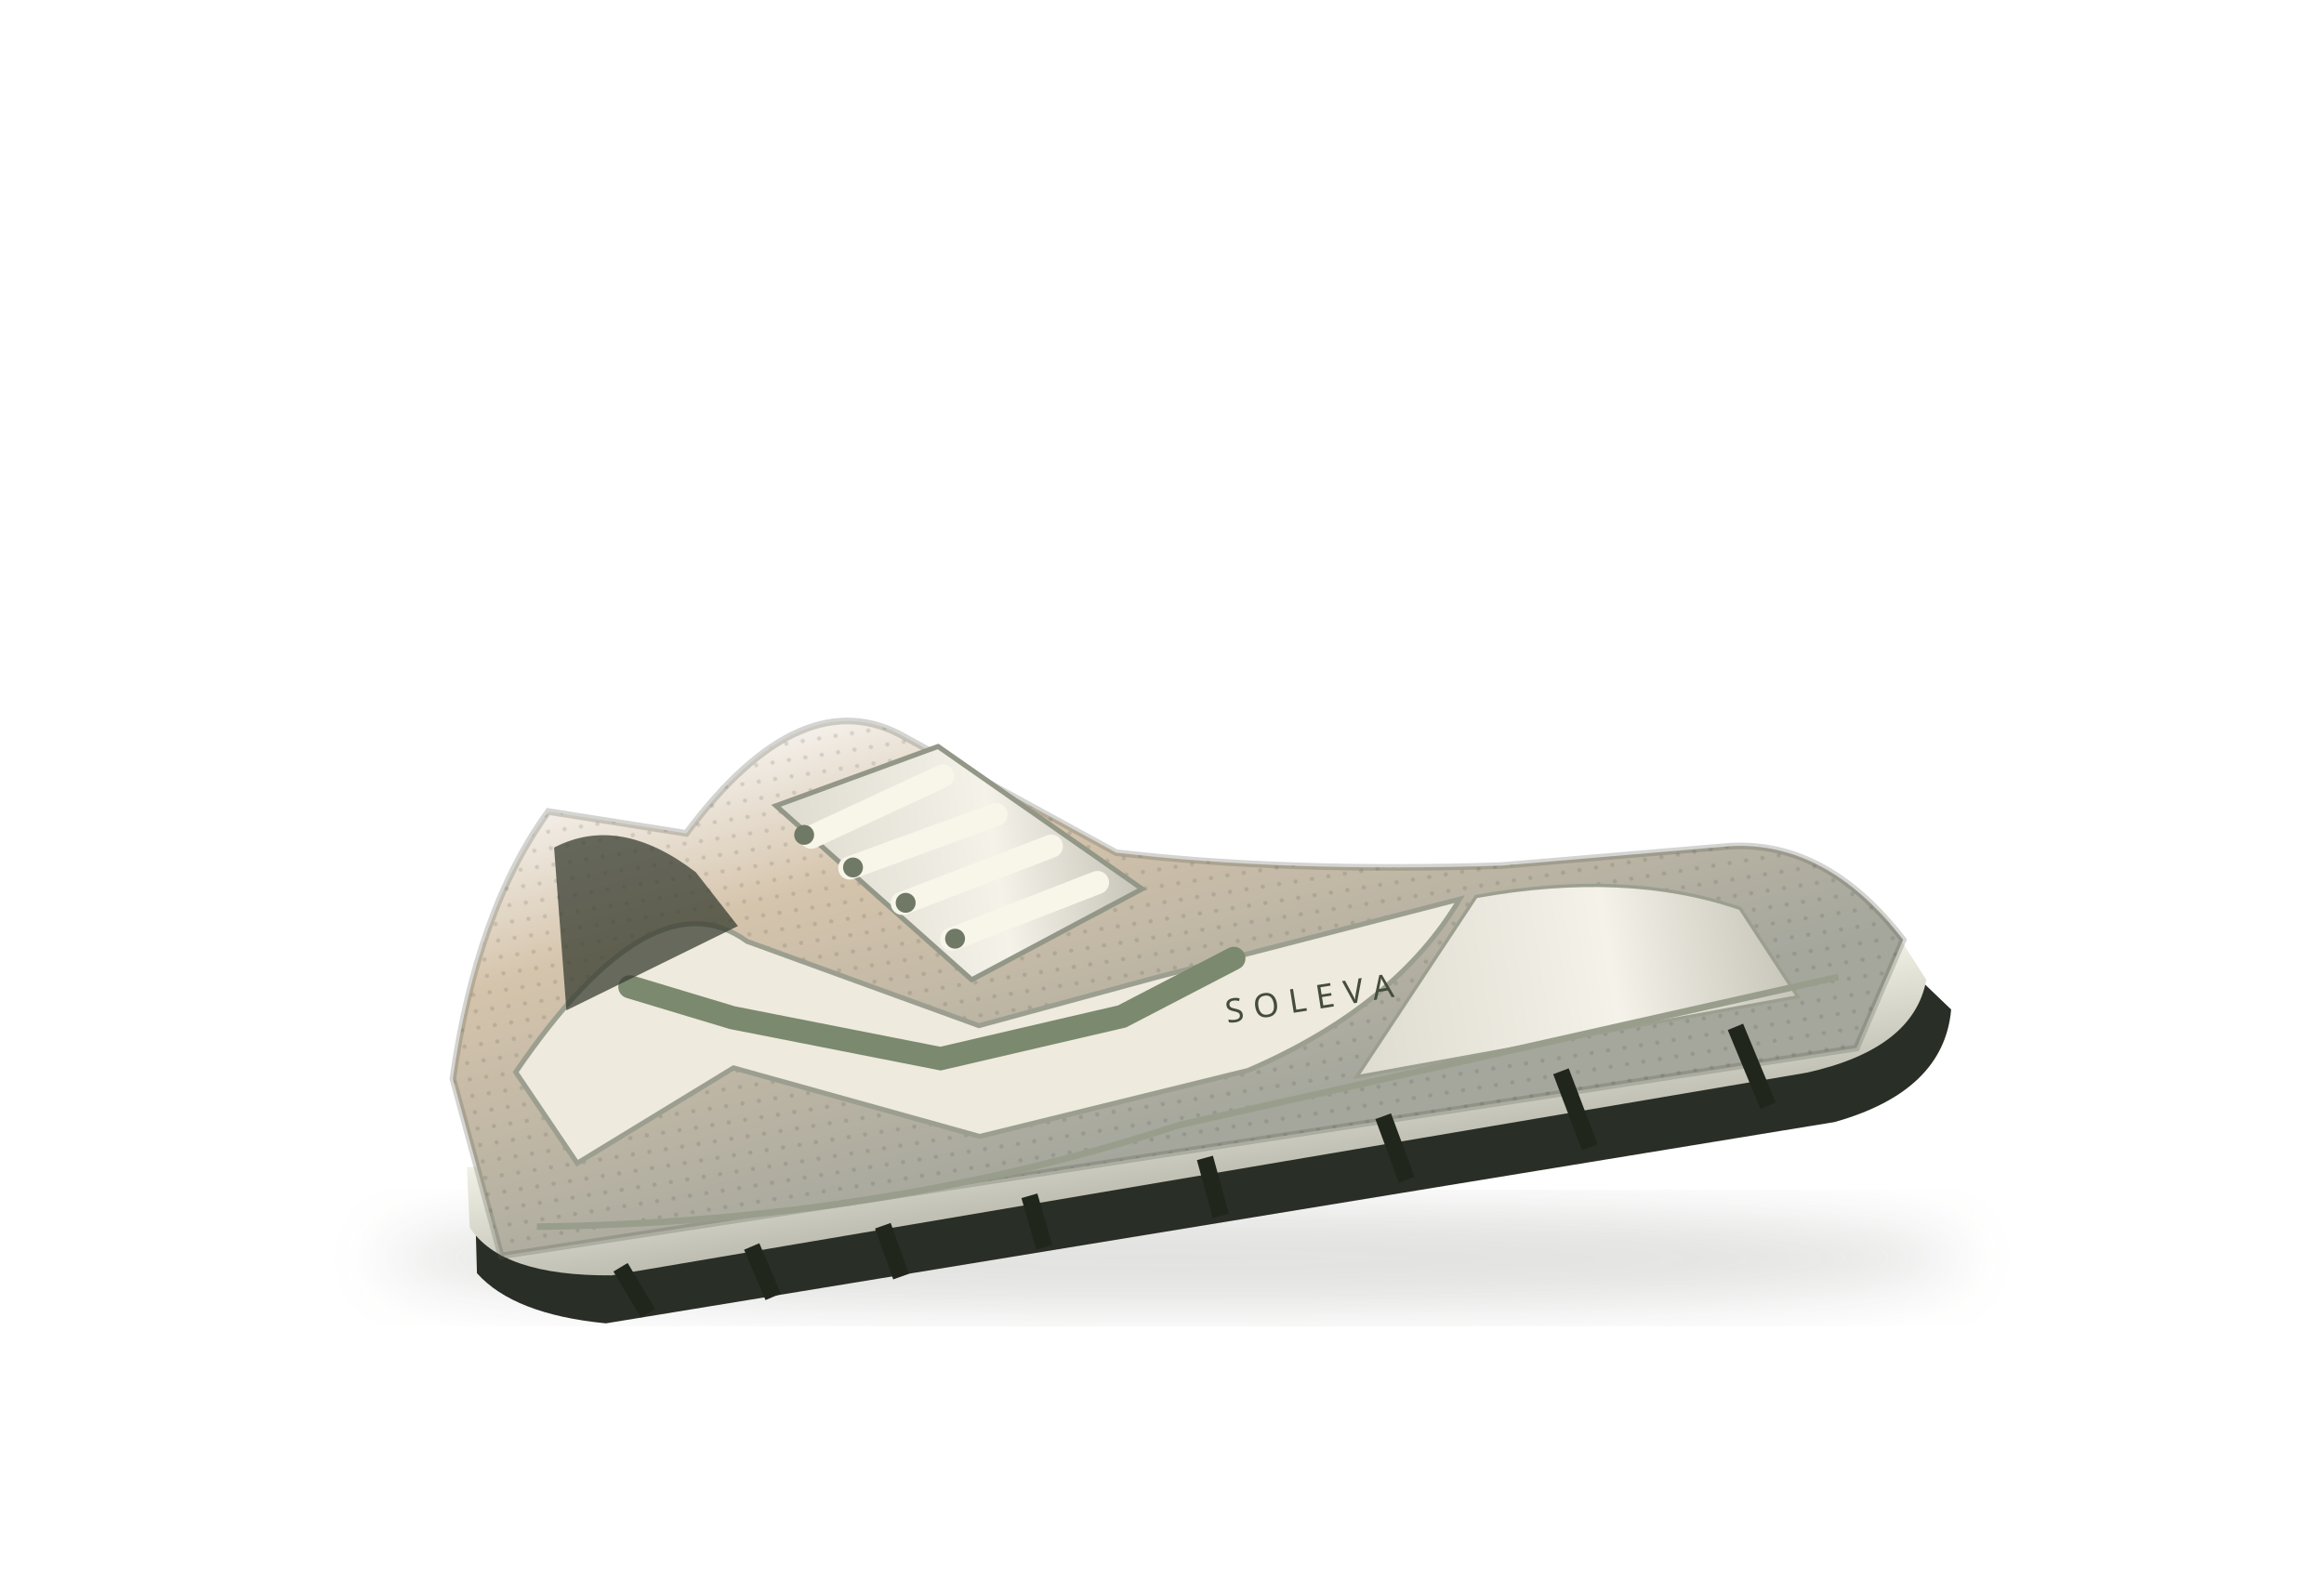
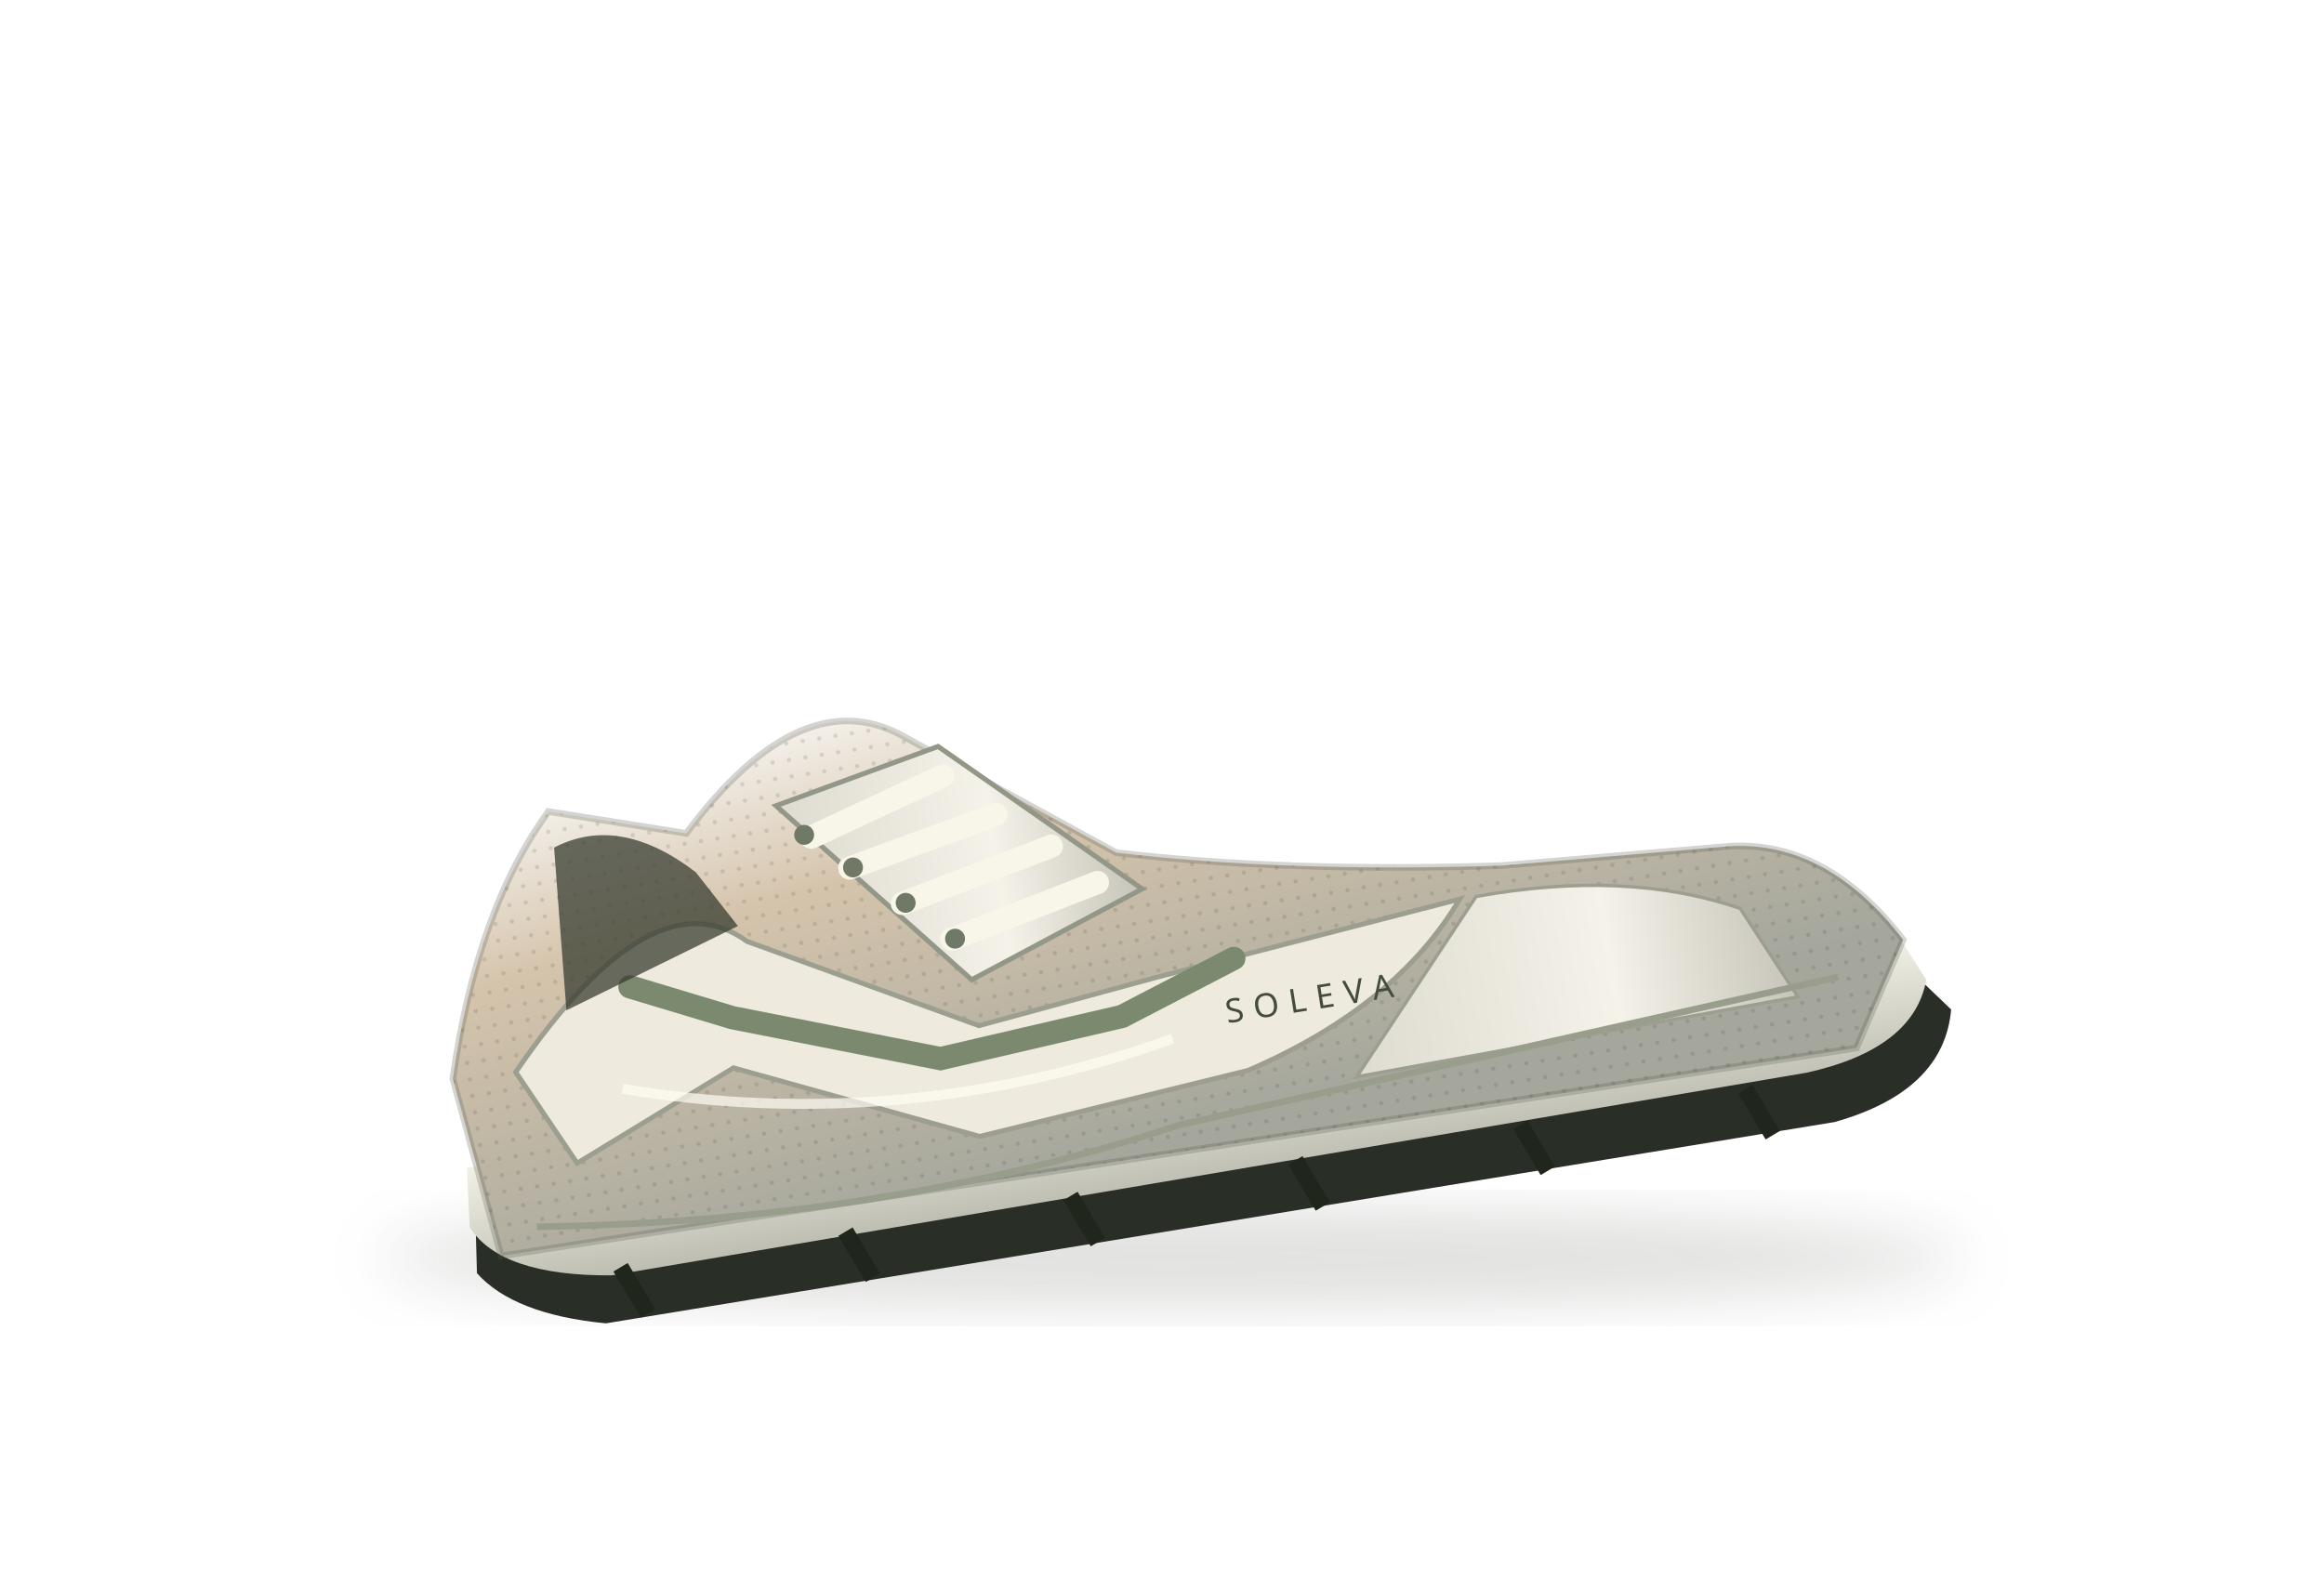
<svg xmlns="http://www.w3.org/2000/svg" viewBox="0 0 700 480">
  <defs>
    <linearGradient id="u" x1="0" y1="0" x2="0.4" y2="1">
      <stop stop-color="#ffffff" />
      <stop offset=".38" stop-color="#d5c4ac" />
      <stop offset="1" stop-color="#a5a79d" />
    </linearGradient>
    <linearGradient id="s" x2="0" y2="1">
      <stop stop-color="#fffdf3" />
      <stop offset="1" stop-color="#bdbeb1" />
    </linearGradient>
    <linearGradient id="p">
      <stop stop-color="#dedbd0" />
      <stop offset=".6" stop-color="#f4f2e9" />
      <stop offset="1" stop-color="#c7c5b9" />
    </linearGradient>
    <pattern id="mesh" width="5" height="5" patternUnits="userSpaceOnUse">
      <circle cx="2" cy="2" r=".65" fill="#343830" opacity=".2" />
    </pattern>
    <filter id="blur">
      <feGaussianBlur stdDeviation="9" />
    </filter>
  </defs>
  <ellipse cx="353" cy="379" rx="239" ry="17" fill="#3b4032" opacity=".15" filter="url(#blur)" />
  <g transform="rotate(-9 350 280)">
    <path d="M133 327 Q252 343 344 335 L562 316 L581 341 Q575 365 541 369 L166 371 Q139 364 130 350Z" fill="#292e26" />
    <path d="M132 318 Q240 329 337 320 L565 308 L575 331 Q568 351 535 353 L170 357 Q137 352 130 336Z" fill="url(#s)" />
    <path d="M132 291 Q147 242 173 216 L213 229 Q255 188 283 211 L340 255 Q390 269 454 277 L523 282 Q552 285 570 318 L551 348 L138 346 Z" fill="url(#u)" stroke="#555b4c" stroke-opacity=".25" stroke-width="2" />
    <path d="M132 291 Q147 242 173 216 L213 229 Q255 188 283 211 L340 255 Q390 269 454 277 L523 282 Q552 285 570 318 L551 348 L138 346 Z" fill="url(#mesh)" opacity=".7" />
    <path d="M151 292 Q201 239 226 264 L291 300 L346 294 L440 285 Q416 314 369 326 L286 333 L216 301 L165 322Z" fill="#eeeadd" stroke="#9c9f90" stroke-width="1.5" />
    <path d="M189 272L218 286 L278 308 L334 304 L370 292" fill="none" stroke="#7b896e" stroke-width="7" stroke-linecap="round" />
    <path d="M445 285 Q491 284 523 301L536 330 L401 333Z" fill="url(#p)" stroke="#9c9f90" stroke-width="1" />
+     <path d="M182 302Q263 329 348 313" fill="none" stroke="#fffdf3" stroke-opacity=".7" stroke-width="3" />
    <path d="M173 227Q194 220 214 241L224 259L169 276Z" fill="#383d32" opacity=".75" />
    <path d="M241 225L292 215L346 267L291 286Z" fill="url(#p)" stroke="#939787" stroke-width="1.5" />
    <g stroke="#f7f6e9" stroke-width="7" stroke-linecap="round">
      <path d="M250 236L292 224M260 247L306 238M274 260L321 250M287 273L333 263" />
    </g>
    <g fill="#6f7966">
      <circle cx="248" cy="235" r="3" />
      <circle cx="261" cy="247" r="3" />
      <circle cx="275" cy="260" r="3" />
      <circle cx="288" cy="273" r="3" />
    </g>
    <path d="M150 339Q254 354 346 339L549 326" fill="none" stroke="#999e8c" stroke-width="2" />
-     <g stroke="#20261c" stroke-width="5">
-       <path d="M173 355L179 370M213 355L217 371M253 355L256 371M298 353L300 369M352 350L354 368M407 346L411 366M462 341L467 365M516 336L522 361" />
-     </g>
+     <path d="M173 355L179 370" stroke="#20261c" stroke-width="5" />
+     <path d="M241.6 355L247.6 370" stroke="#20261c" stroke-width="5" />
+     <path d="M310.2 355L316.2 370" stroke="#20261c" stroke-width="5" />
+     <path d="M378.8 355L384.8 370" stroke="#20261c" stroke-width="5" />
+     <path d="M447.4 355L453.4 370" stroke="#20261c" stroke-width="5" />
+     <path d="M516 355L522 370" stroke="#20261c" stroke-width="5" />
    <text x="365" y="311" fill="#444d3b" font-family="sans-serif" font-size="10" letter-spacing="3">SOLEVA</text>
  </g>
</svg>
